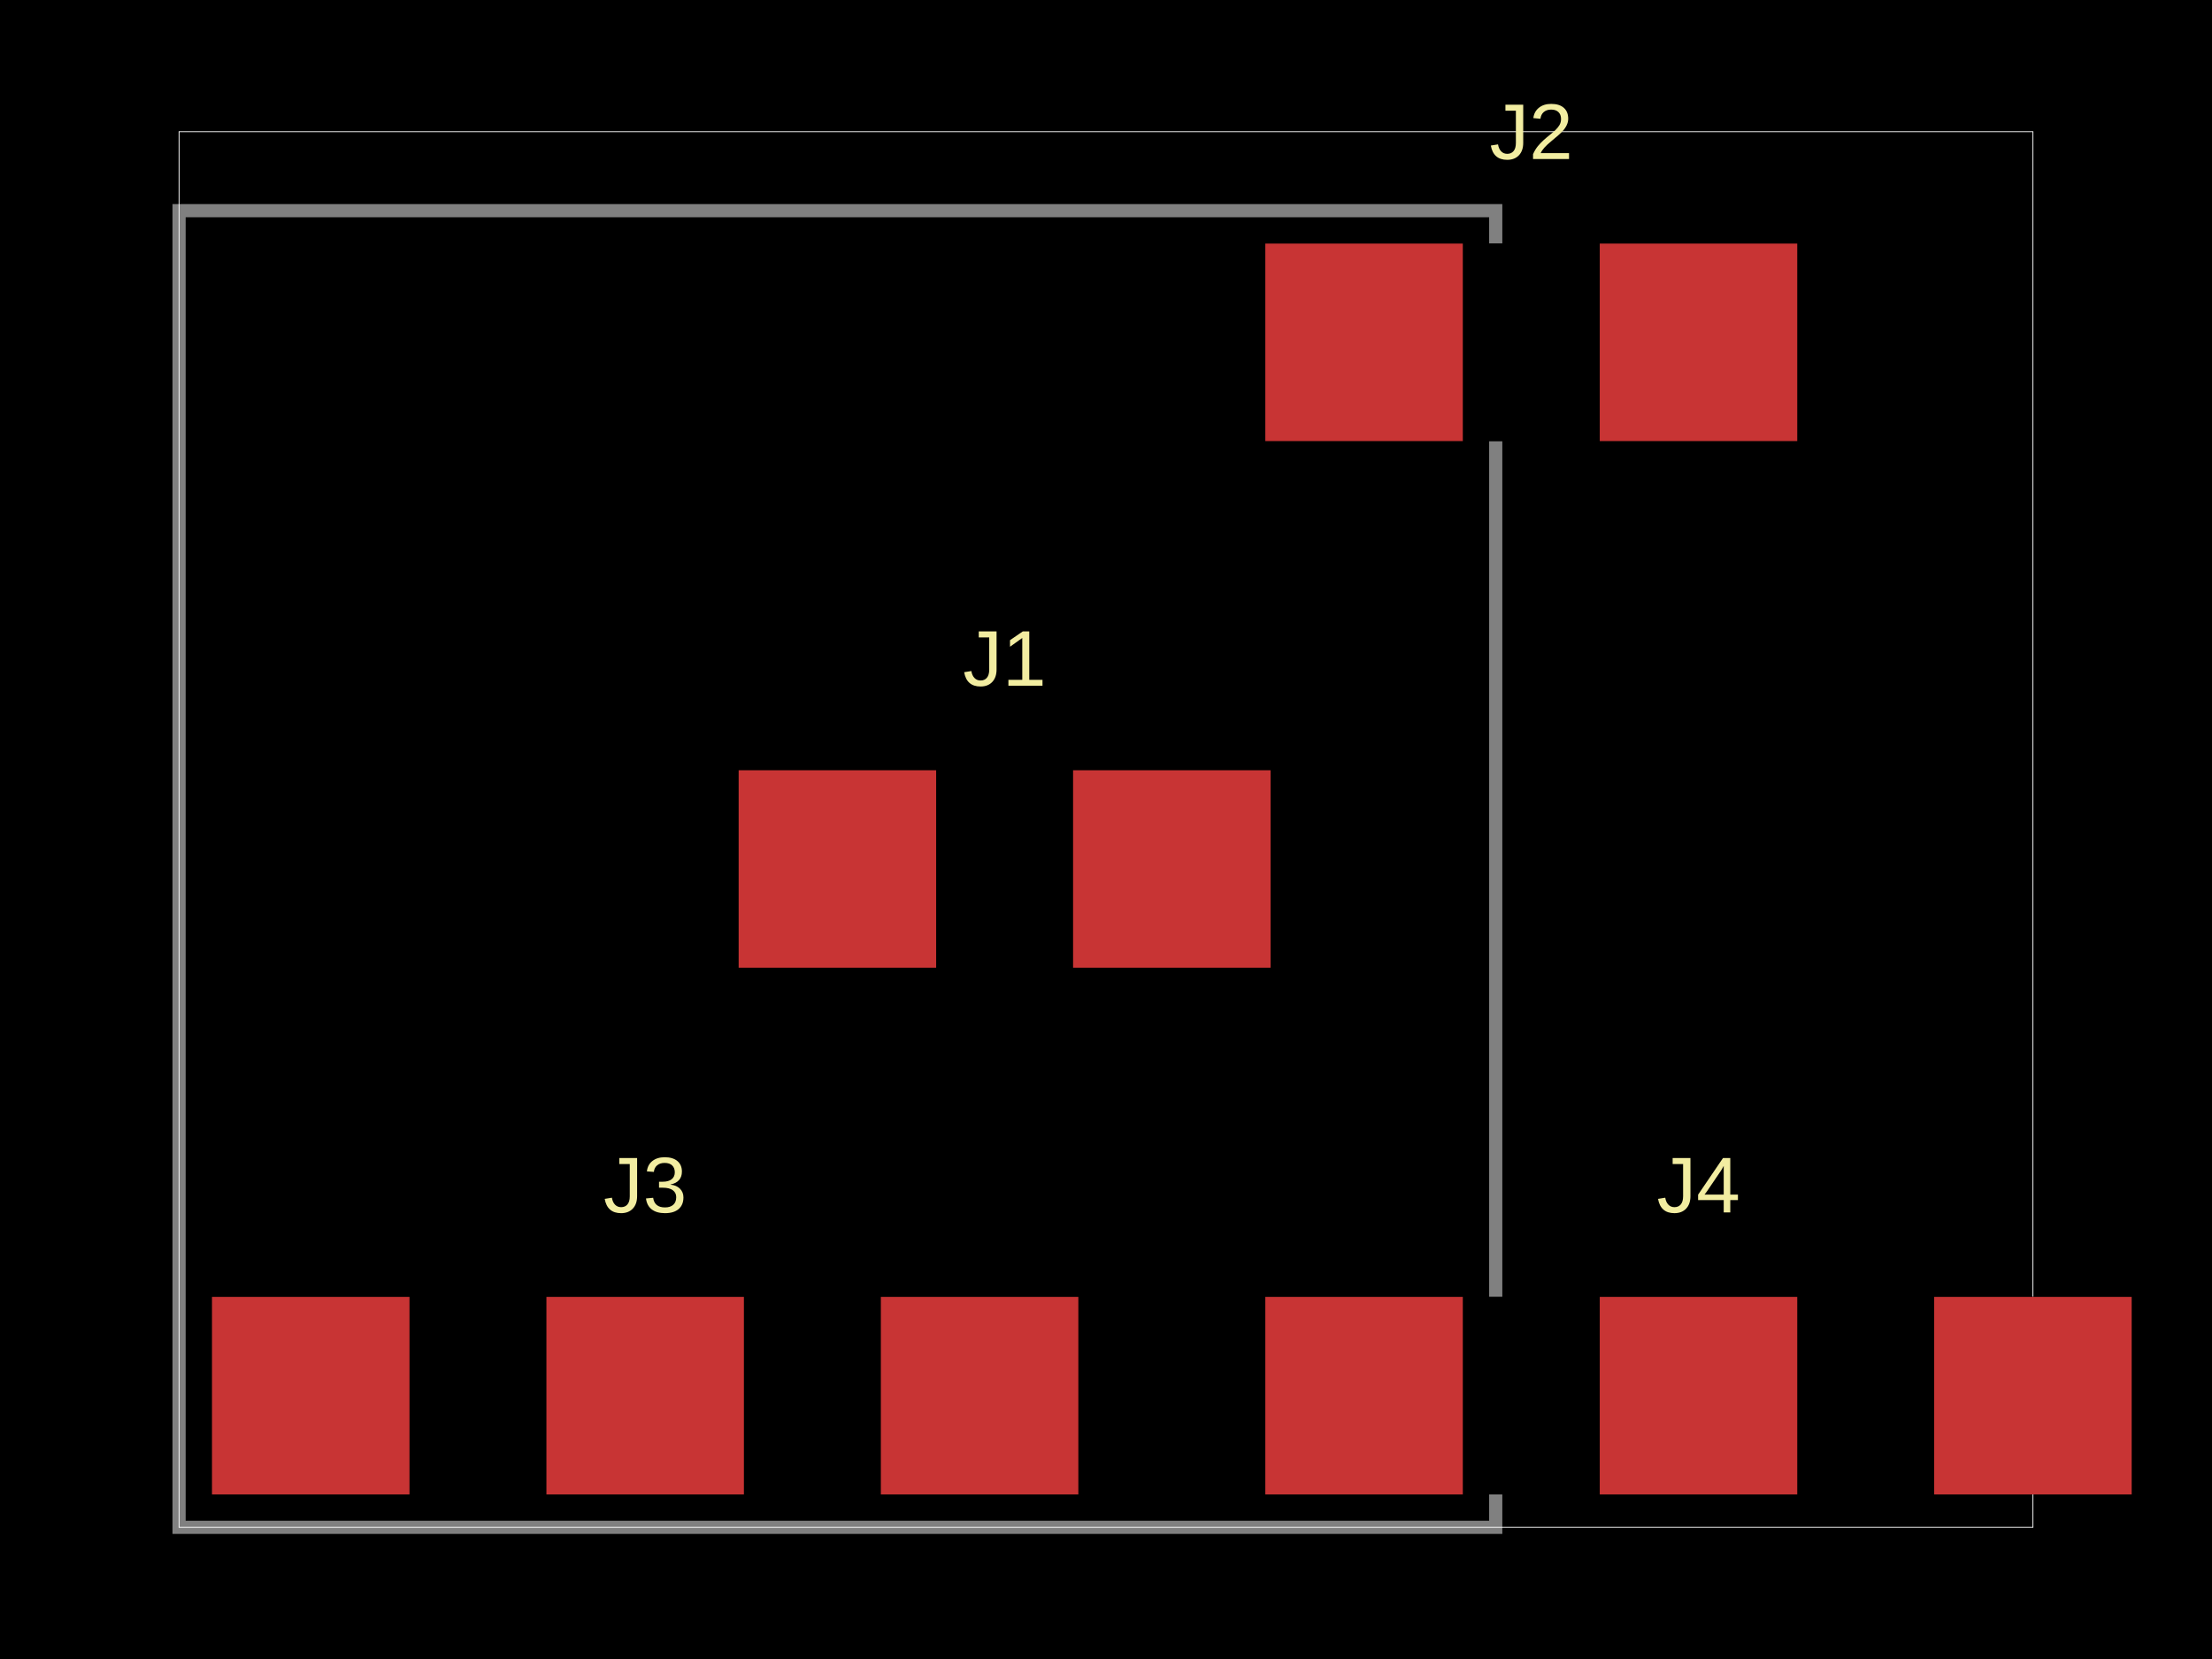
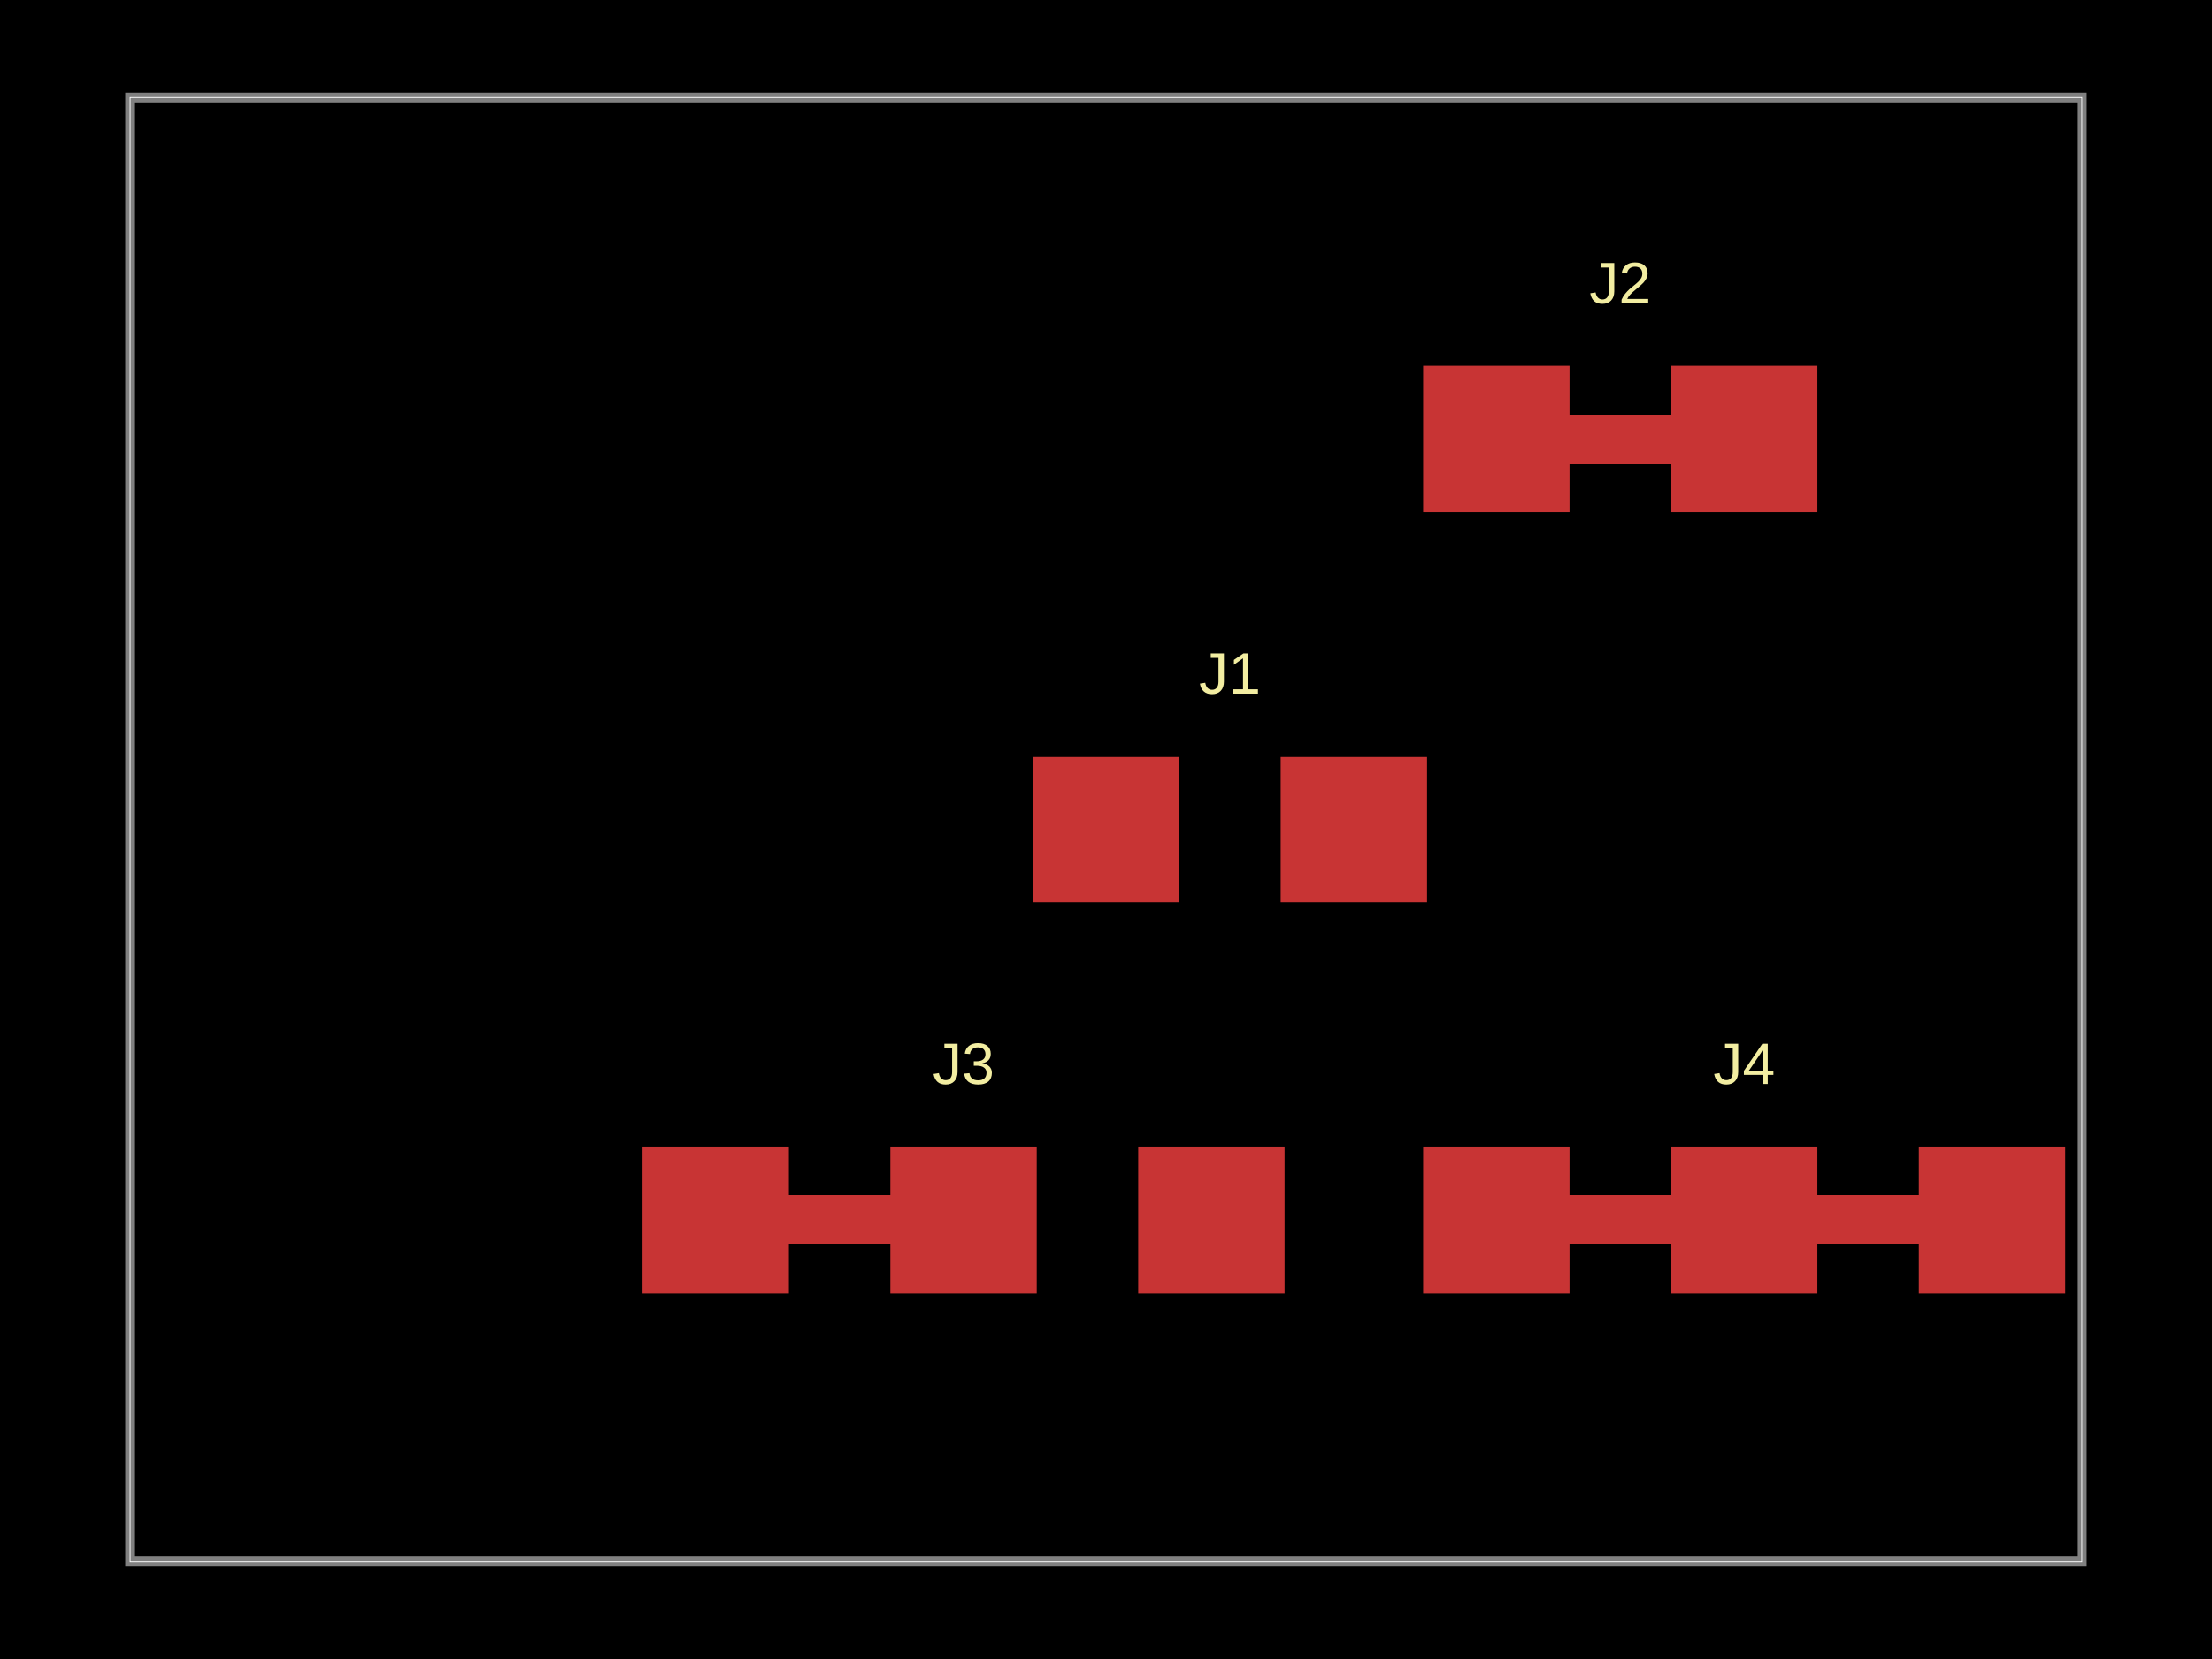
<svg xmlns="http://www.w3.org/2000/svg" width="800" height="600">
  <style />
  <rect class="boundary" x="0" y="0" fill="#000" width="800" height="600" />
-   <rect class="pcb-boundary" fill="none" stroke="#fff" stroke-width="0.3" x="64.762" y="47.619" width="670.476" height="504.762" />
-   <path class="pcb-board" d="M 64.762 552.381 L 540.952 552.381 L 540.952 76.19 L 64.762 76.19 Z" fill="none" stroke="rgba(255, 255, 255, 0.5)" stroke-width="4.762" />
-   <g transform="translate(363.3333, 314.2857) rotate(0) scale(1, -1)">
-     <rect class="pcb-component" x="-96.19" y="-35.714" width="192.381" height="71.429" />
-     <rect class="pcb-component-outline" x="-96.19" y="-35.714" width="192.381" height="71.429" />
+   <rect class="pcb-boundary" fill="none" stroke="#fff" stroke-width="0.3" x="47.059" y="35.294" width="705.882" height="529.412" />
+   <path class="pcb-board" d="M 47.059 564.706 L 752.941 564.706 L 752.941 35.294 L 47.059 35.294 Z" fill="none" stroke="rgba(255, 255, 255, 0.5)" stroke-width="3.529" />
+   <g transform="translate(444.8235, 300) rotate(0) scale(1, -1)">
+     <rect class="pcb-component" x="-71.294" y="-26.471" width="142.588" height="52.941" />
+     <rect class="pcb-component-outline" x="-71.294" y="-26.471" width="142.588" height="52.941" />
  </g>
-   <g transform="translate(553.8095, 123.8095) rotate(0) scale(1, -1)">
-     <rect class="pcb-component" x="-96.19" y="-35.714" width="192.381" height="71.429" />
-     <rect class="pcb-component-outline" x="-96.19" y="-35.714" width="192.381" height="71.429" />
+   <g transform="translate(572.4118, 158.8235) rotate(0) scale(1, -1)">
+     <rect class="pcb-component" x="-84.882" y="-26.471" width="169.765" height="52.941" />
+     <rect class="pcb-component-outline" x="-84.882" y="-26.471" width="169.765" height="52.941" />
  </g>
-   <g transform="translate(233.3333, 504.7619) rotate(0) scale(1, -1)">
-     <rect class="pcb-component" x="-156.667" y="-35.714" width="313.333" height="71.429" />
-     <rect class="pcb-component-outline" x="-156.667" y="-35.714" width="313.333" height="71.429" />
+   <g transform="translate(334.8824, 441.1765) rotate(0) scale(1, -1)">
+     <rect class="pcb-component" x="-129.706" y="-26.471" width="259.412" height="52.941" />
+     <rect class="pcb-component-outline" x="-129.706" y="-26.471" width="259.412" height="52.941" />
  </g>
-   <g transform="translate(614.2857, 504.7619) rotate(0) scale(1, -1)">
-     <rect class="pcb-component" x="-156.667" y="-35.714" width="313.333" height="71.429" />
-     <rect class="pcb-component-outline" x="-156.667" y="-35.714" width="313.333" height="71.429" />
+   <g transform="translate(617.2353, 441.1765) rotate(0) scale(1, -1)">
+     <rect class="pcb-component" x="-129.706" y="-26.471" width="259.412" height="52.941" />
+     <rect class="pcb-component-outline" x="-129.706" y="-26.471" width="259.412" height="52.941" />
  </g>
-   <rect class="pcb-pad" fill="rgb(200, 52, 52)" x="267.143" y="278.571" width="71.429" height="71.429" />
-   <rect class="pcb-pad" fill="rgb(200, 52, 52)" x="388.095" y="278.571" width="71.429" height="71.429" />
-   <rect class="pcb-pad" fill="rgb(200, 52, 52)" x="457.619" y="88.095" width="71.429" height="71.429" />
-   <rect class="pcb-pad" fill="rgb(200, 52, 52)" x="578.571" y="88.095" width="71.429" height="71.429" />
-   <rect class="pcb-pad" fill="rgb(200, 52, 52)" x="76.667" y="469.048" width="71.429" height="71.429" />
-   <rect class="pcb-pad" fill="rgb(200, 52, 52)" x="197.619" y="469.048" width="71.429" height="71.429" />
-   <rect class="pcb-pad" fill="rgb(200, 52, 52)" x="318.571" y="469.048" width="71.429" height="71.429" />
-   <rect class="pcb-pad" fill="rgb(200, 52, 52)" x="457.619" y="469.048" width="71.429" height="71.429" />
-   <rect class="pcb-pad" fill="rgb(200, 52, 52)" x="578.571" y="469.048" width="71.429" height="71.429" />
-   <rect class="pcb-pad" fill="rgb(200, 52, 52)" x="699.524" y="469.048" width="71.429" height="71.429" />
-   <text x="0" y="0" fill="#f2eda1" font-family="Arial, sans-serif" font-size="28.571" text-anchor="middle" dominant-baseline="central" transform="matrix(1,0,0,1,363.3333,238.0952)" class="pcb-silkscreen-text pcb-silkscreen-top" data-pcb-silkscreen-text-id="pcb_component_0" stroke="#f2eda1" stroke-width="0">J1</text>
-   <text x="0" y="0" fill="#f2eda1" font-family="Arial, sans-serif" font-size="28.571" text-anchor="middle" dominant-baseline="central" transform="matrix(1,0,0,1,553.8095,47.61905)" class="pcb-silkscreen-text pcb-silkscreen-top" data-pcb-silkscreen-text-id="pcb_component_1" stroke="#f2eda1" stroke-width="0">J2</text>
-   <text x="0" y="0" fill="#f2eda1" font-family="Arial, sans-serif" font-size="28.571" text-anchor="middle" dominant-baseline="central" transform="matrix(1,0,0,1,233.3333,428.5714)" class="pcb-silkscreen-text pcb-silkscreen-top" data-pcb-silkscreen-text-id="pcb_component_2" stroke="#f2eda1" stroke-width="0">J3</text>
-   <text x="0" y="0" fill="#f2eda1" font-family="Arial, sans-serif" font-size="28.571" text-anchor="middle" dominant-baseline="central" transform="matrix(1,0,0,1,614.2857,428.5714)" class="pcb-silkscreen-text pcb-silkscreen-top" data-pcb-silkscreen-text-id="pcb_component_3" stroke="#f2eda1" stroke-width="0">J4</text>
+   <rect class="pcb-pad" fill="rgb(200, 52, 52)" x="373.529" y="273.529" width="52.941" height="52.941" />
+   <rect class="pcb-pad" fill="rgb(200, 52, 52)" x="463.176" y="273.529" width="52.941" height="52.941" />
+   <rect class="pcb-pad" fill="rgb(200, 52, 52)" x="514.706" y="132.353" width="52.941" height="52.941" />
+   <rect class="pcb-pad" fill="rgb(200, 52, 52)" x="604.353" y="132.353" width="52.941" height="52.941" />
+   <rect class="pcb-pad" fill="rgb(200, 52, 52)" x="232.353" y="414.706" width="52.941" height="52.941" />
+   <rect class="pcb-pad" fill="rgb(200, 52, 52)" x="322" y="414.706" width="52.941" height="52.941" />
+   <rect class="pcb-pad" fill="rgb(200, 52, 52)" x="411.647" y="414.706" width="52.941" height="52.941" />
+   <rect class="pcb-pad" fill="rgb(200, 52, 52)" x="514.706" y="414.706" width="52.941" height="52.941" />
+   <rect class="pcb-pad" fill="rgb(200, 52, 52)" x="604.353" y="414.706" width="52.941" height="52.941" />
+   <rect class="pcb-pad" fill="rgb(200, 52, 52)" x="694" y="414.706" width="52.941" height="52.941" />
+   <path class="pcb-trace" stroke="rgb(200, 52, 52)" fill="none" d="M 541.176 158.824 L 630.824 158.824" stroke-width="17.647" stroke-linecap="round" stroke-linejoin="round" shape-rendering="crispEdges" data-layer="top" />
+   <path class="pcb-trace" stroke="rgb(200, 52, 52)" fill="none" d="M 258.824 441.176 L 348.471 441.176" stroke-width="17.647" stroke-linecap="round" stroke-linejoin="round" shape-rendering="crispEdges" data-layer="top" />
+   <path class="pcb-trace" stroke="rgb(200, 52, 52)" fill="none" d="M 541.176 441.176 L 630.824 441.176" stroke-width="17.647" stroke-linecap="round" stroke-linejoin="round" shape-rendering="crispEdges" data-layer="top" />
+   <path class="pcb-trace" stroke="rgb(200, 52, 52)" fill="none" d="M 630.824 441.176 L 720.471 441.176" stroke-width="17.647" stroke-linecap="round" stroke-linejoin="round" shape-rendering="crispEdges" data-layer="top" />
+   <text x="0" y="0" fill="#f2eda1" font-family="Arial, sans-serif" font-size="21.176" text-anchor="middle" dominant-baseline="central" transform="matrix(1,0,0,1,444.8235,243.5294)" class="pcb-silkscreen-text pcb-silkscreen-top" data-pcb-silkscreen-text-id="pcb_component_0" stroke="#f2eda1" stroke-width="0">J1</text>
+   <text x="0" y="0" fill="#f2eda1" font-family="Arial, sans-serif" font-size="21.176" text-anchor="middle" dominant-baseline="central" transform="matrix(1,0,0,1,586,102.3529)" class="pcb-silkscreen-text pcb-silkscreen-top" data-pcb-silkscreen-text-id="pcb_component_1" stroke="#f2eda1" stroke-width="0">J2</text>
+   <text x="0" y="0" fill="#f2eda1" font-family="Arial, sans-serif" font-size="21.176" text-anchor="middle" dominant-baseline="central" transform="matrix(1,0,0,1,348.4706,384.7059)" class="pcb-silkscreen-text pcb-silkscreen-top" data-pcb-silkscreen-text-id="pcb_component_2" stroke="#f2eda1" stroke-width="0">J3</text>
+   <text x="0" y="0" fill="#f2eda1" font-family="Arial, sans-serif" font-size="21.176" text-anchor="middle" dominant-baseline="central" transform="matrix(1,0,0,1,630.8235,384.7059)" class="pcb-silkscreen-text pcb-silkscreen-top" data-pcb-silkscreen-text-id="pcb_component_3" stroke="#f2eda1" stroke-width="0">J4</text>
</svg>
